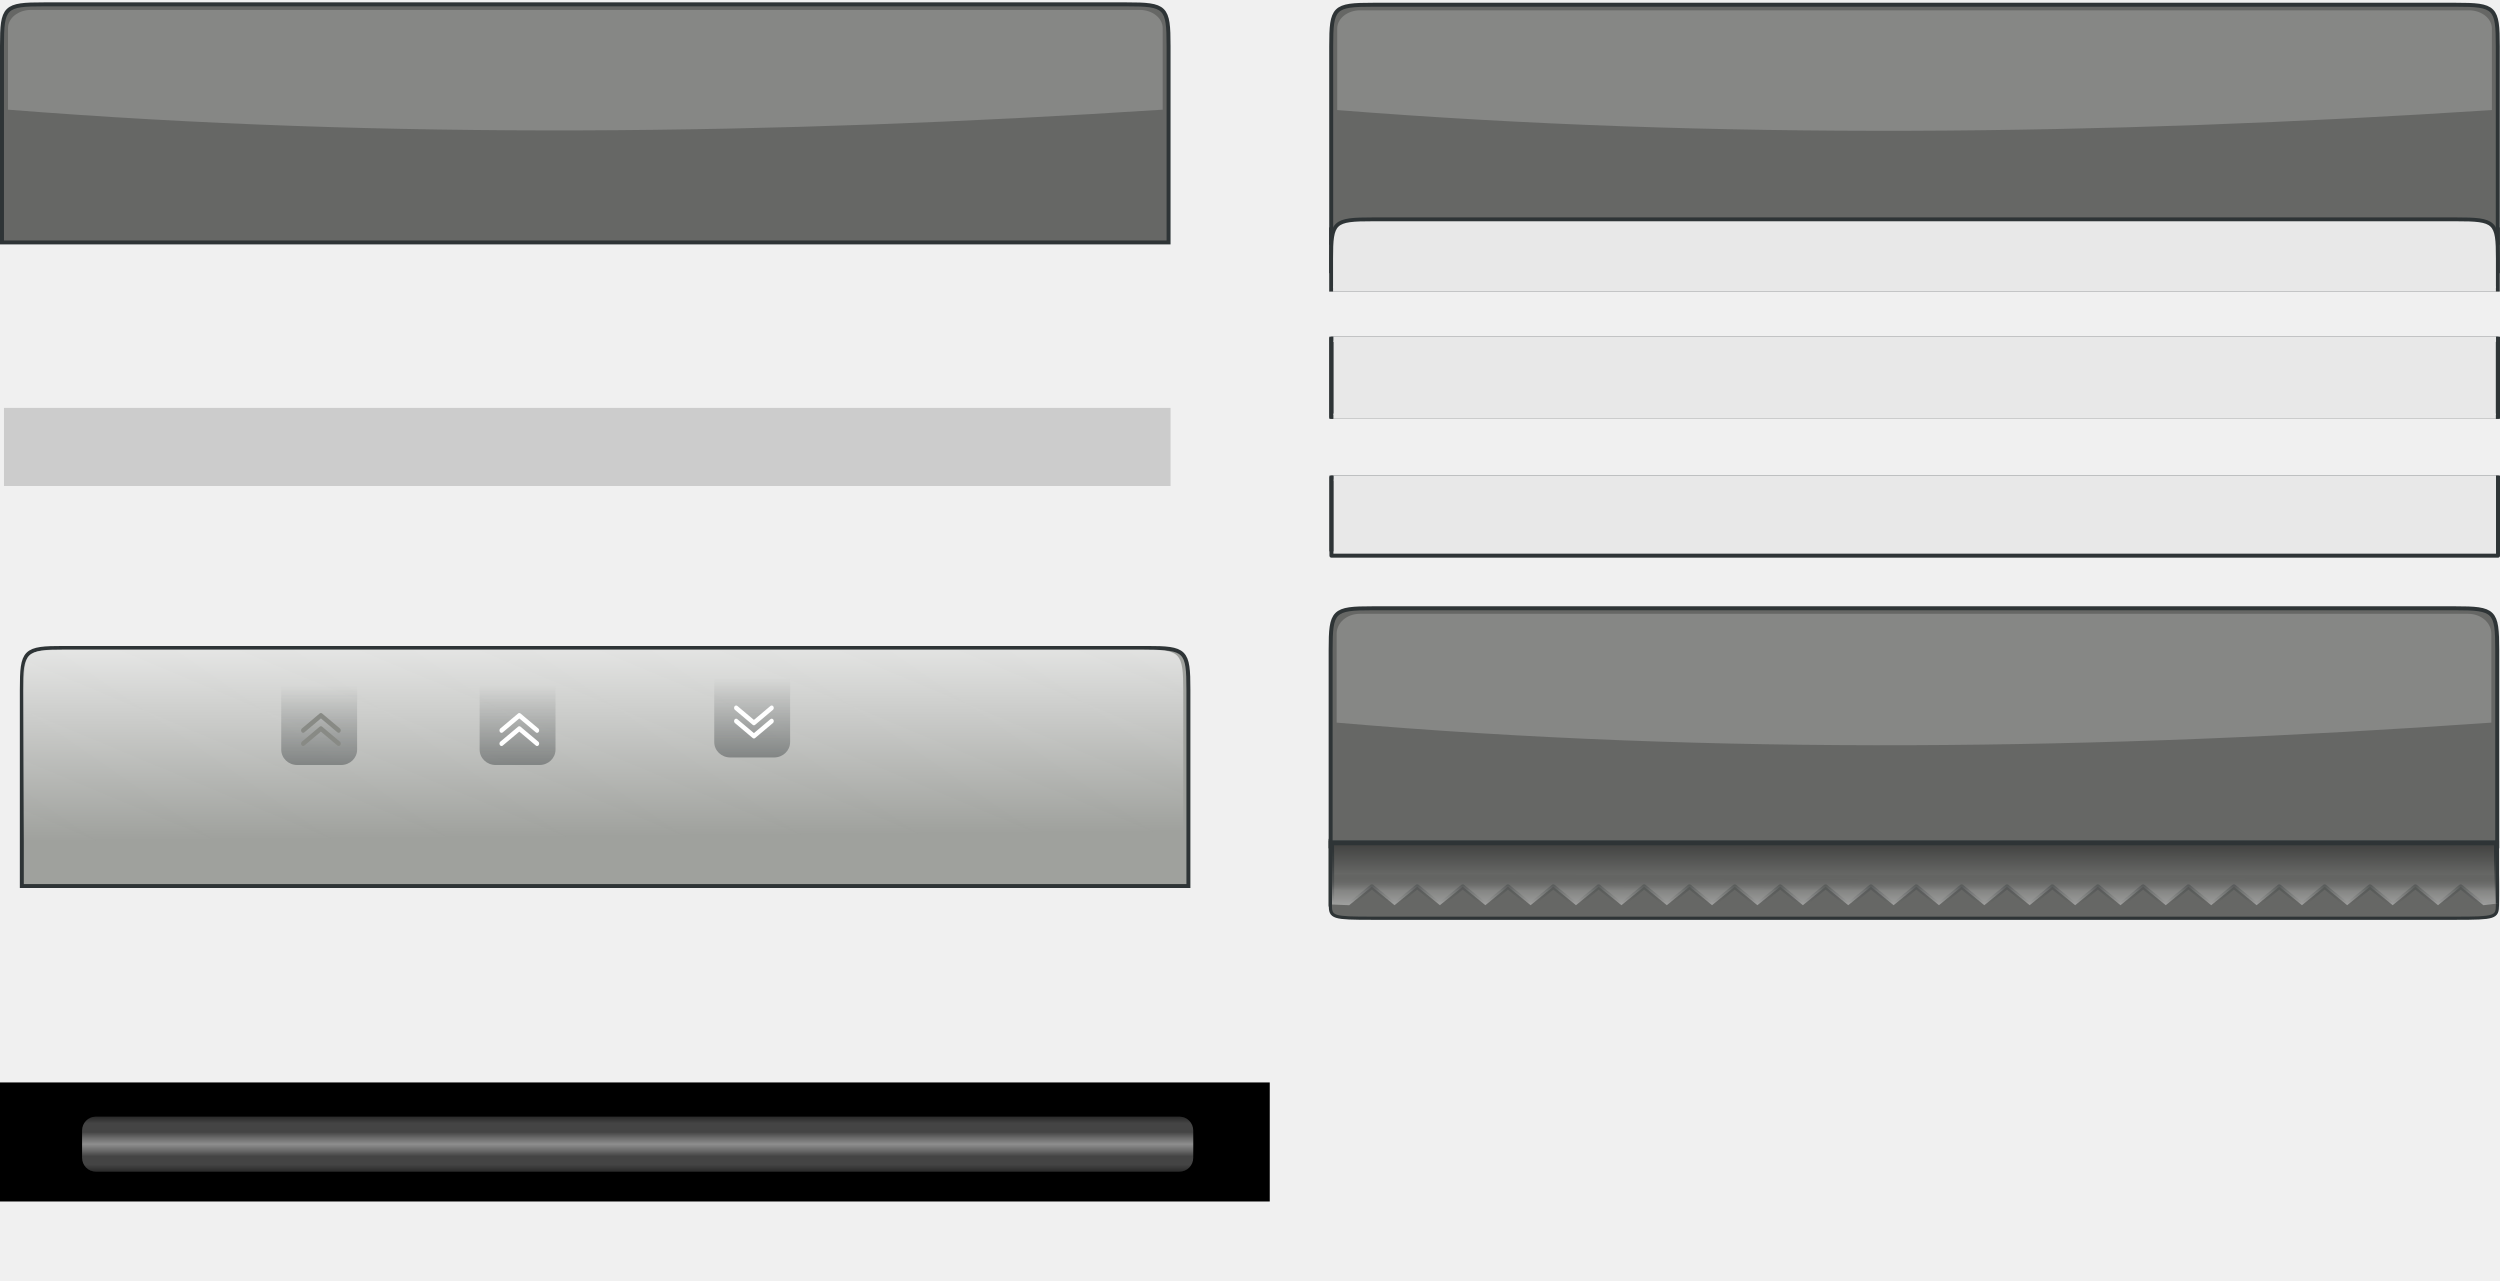
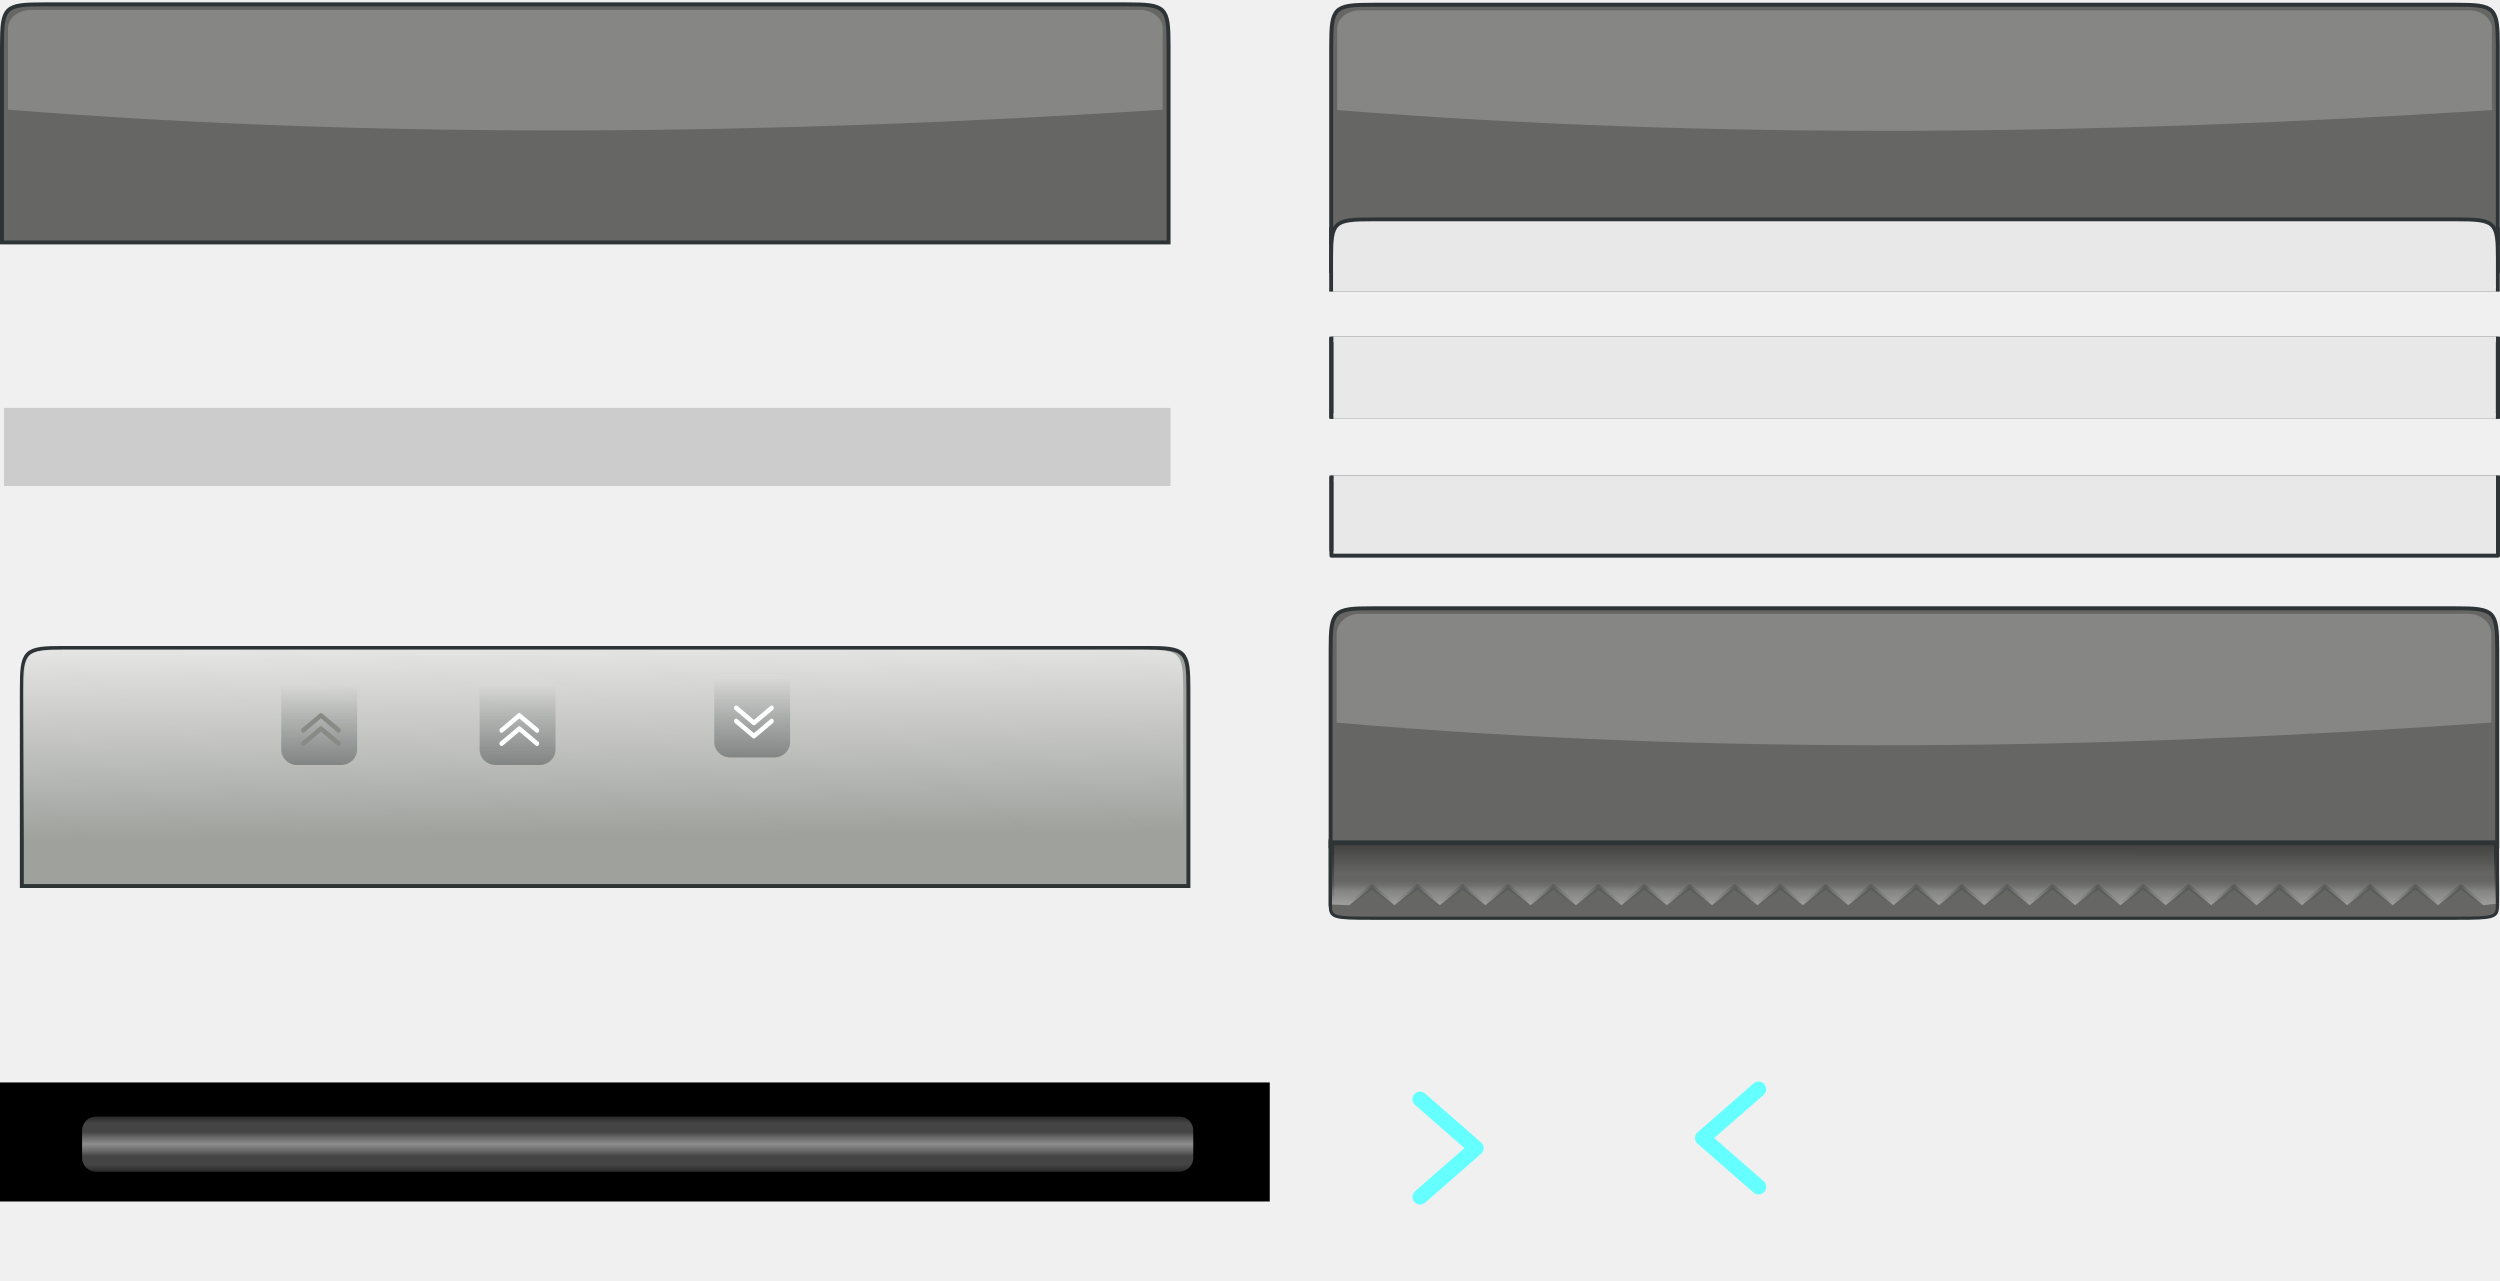
<svg xmlns="http://www.w3.org/2000/svg" xmlns:xlink="http://www.w3.org/1999/xlink" width="630.043" height="322.796" id="svg2465" version="1.0">
  <defs id="defs2467">
    <linearGradient id="linearGradient4217">
      <stop style="stop-color:#000000;stop-opacity:0.392;" offset="0" id="stop4219" />
      <stop id="stop4239" offset="0.125" style="stop-color:#000000;stop-opacity:0;" />
      <stop style="stop-color:#000000;stop-opacity:0;" offset="0.25" id="stop7160" />
      <stop id="stop4223" offset="0.28" style="stop-color:#ffffff;stop-opacity:0;" />
      <stop style="stop-color:#ffffff;stop-opacity:0.196;" offset="0.38" id="stop4241" />
      <stop id="stop4247" offset="0.5" style="stop-color:#ffffff;stop-opacity:0.392;" />
      <stop id="stop4245" offset="0.62" style="stop-color:#ffffff;stop-opacity:0.196;" />
      <stop id="stop4243" offset="0.72" style="stop-color:#ffffff;stop-opacity:0;" />
      <stop style="stop-color:#000000;stop-opacity:0;" offset="0.75" id="stop7162" />
      <stop style="stop-color:#000000;stop-opacity:0;" offset="0.88" id="stop4237" />
      <stop style="stop-color:#000000;stop-opacity:0.392;" offset="1" id="stop4221" />
    </linearGradient>
    <linearGradient id="linearGradient3447">
      <stop style="stop-color:#2e3436;stop-opacity:1;" offset="0" id="stop3449" />
      <stop style="stop-color:#2e3436;stop-opacity:0;" offset="1" id="stop3451" />
    </linearGradient>
    <linearGradient id="linearGradient3431">
      <stop style="stop-color:#ffffff;stop-opacity:0.392;" offset="0" id="stop3433" />
      <stop id="stop3235" offset="0.25" style="stop-color:#ffffff;stop-opacity:0.196;" />
      <stop style="stop-color:#000000;stop-opacity:0;" offset="0.5" id="stop3237" />
      <stop id="stop3239" offset="0.75" style="stop-color:#000000;stop-opacity:0.196;" />
      <stop style="stop-color:#000000;stop-opacity:0.392;" offset="1" id="stop3435" />
    </linearGradient>
    <linearGradient id="linearGradient3450">
      <stop id="stop3452" offset="0" style="stop-color:#fdfdfd;stop-opacity:1" />
      <stop id="stop3454" offset="1" style="stop-color:#fdfdfd;stop-opacity:0" />
    </linearGradient>
    <linearGradient xlink:href="#linearGradient3450" id="linearGradient8725" gradientUnits="userSpaceOnUse" x1="585.356" y1="414.903" x2="585.907" y2="479.957" gradientTransform="translate(-455,-144.0635)" />
    <linearGradient xlink:href="#linearGradient3450" id="linearGradient8731" gradientUnits="userSpaceOnUse" x1="585.356" y1="414.903" x2="585.907" y2="479.957" gradientTransform="translate(-455,-144.0635)" />
    <linearGradient xlink:href="#linearGradient3450" id="linearGradient8734" gradientUnits="userSpaceOnUse" x1="585.356" y1="414.903" x2="585.907" y2="479.957" gradientTransform="translate(-455,-144.0635)" />
    <linearGradient xlink:href="#linearGradient3450" id="linearGradient8737" gradientUnits="userSpaceOnUse" x1="585.356" y1="414.903" x2="585.907" y2="479.957" gradientTransform="translate(-455,-144.0635)" />
    <linearGradient xlink:href="#linearGradient3450" id="linearGradient8780" gradientUnits="userSpaceOnUse" gradientTransform="matrix(0.9945584,0,0,1,-332.3571,0.3957932)" x1="585.356" y1="414.903" x2="585.907" y2="479.957" />
    <linearGradient xlink:href="#linearGradient3447" id="linearGradient8786" gradientUnits="userSpaceOnUse" gradientTransform="matrix(1,0,0,-1.020734,-90.4375,723.0666)" x1="375" y1="97.781" x2="375" y2="117.375" />
    <linearGradient xlink:href="#linearGradient3450" id="linearGradient9758" gradientUnits="userSpaceOnUse" x1="585.356" y1="414.903" x2="585.907" y2="479.957" />
    <linearGradient xlink:href="#linearGradient3450" id="linearGradient9764" gradientUnits="userSpaceOnUse" x1="585.356" y1="414.903" x2="585.907" y2="479.957" />
    <linearGradient xlink:href="#linearGradient3450" id="linearGradient9767" gradientUnits="userSpaceOnUse" x1="585.356" y1="414.903" x2="585.907" y2="479.957" />
    <linearGradient xlink:href="#linearGradient3450" id="linearGradient9770" gradientUnits="userSpaceOnUse" x1="585.356" y1="414.903" x2="585.907" y2="479.957" />
    <linearGradient xlink:href="#linearGradient3447" id="linearGradient9828" gradientUnits="userSpaceOnUse" gradientTransform="matrix(1,0,0,-1.020734,-149.5625,724.9666)" x1="375" y1="97.781" x2="375" y2="117.375" />
    <linearGradient xlink:href="#linearGradient3447" id="linearGradient4743" gradientUnits="userSpaceOnUse" gradientTransform="matrix(1,0,0,-1.020734,-199.5625,724.9666)" x1="375" y1="97.781" x2="375" y2="117.375" />
    <linearGradient xlink:href="#linearGradient3431" id="linearGradient12719" gradientUnits="userSpaceOnUse" gradientTransform="matrix(1.000082,0,0,0.6124611,-0.1728153,472.5315)" x1="572.474" y1="683.168" x2="572.483" y2="656.058" />
    <linearGradient xlink:href="#linearGradient3447" id="linearGradient12721" gradientUnits="userSpaceOnUse" gradientTransform="matrix(1.000082,0,0,0.6124611,-0.1728153,472.5315)" x1="560.921" y1="659.099" x2="560.864" y2="681.591" />
    <linearGradient xlink:href="#linearGradient4217" id="linearGradient5220" x1="160.703" y1="295.281" x2="160.703" y2="281.438" gradientUnits="userSpaceOnUse" />
  </defs>
  <g id="layer1" transform="translate(-95,-432.3622)">
    <rect y="705.158" x="95" height="30" width="320" id="rect4703" style="fill:#000000;fill-opacity:1;fill-rule:nonzero;stroke:#ffffff;stroke-width:0;stroke-linecap:square;stroke-linejoin:miter;stroke-miterlimit:4;stroke-dasharray:none;stroke-opacity:1" />
    <g id="g8774" transform="translate(5,162.7958)">
      <path clip-rule="evenodd" d="M 95.5,443.362 C 95.5,433.482 96.13,432.862 106.07,432.862 L 378.93,432.862 C 388.87,432.862 389.5,433.482 389.5,443.362 L 389.5,492.862 L 95.5,492.862 L 95.5,443.362 z " id="path8776" style="fill:#9fa19d;fill-opacity:1;fill-rule:evenodd;stroke:#2e3436;stroke-opacity:1" />
      <path style="fill:url(#linearGradient8780);fill-opacity:1;fill-rule:evenodd;stroke:none;stroke-opacity:1" id="path8778" d="M 95.8,443.758 C 95.8,433.878 96.427,433.258 106.312,433.258 L 377.688,433.258 C 387.573,433.258 388.2,433.878 388.2,443.758 L 388.2,493.258 L 95.8,493.258 L 95.8,443.758 z " clip-rule="evenodd" />
    </g>
    <g id="tail">
      <path id="path4208" d="M 430.542,552.715 L 430.542,572.403 L 724.542,572.403 L 724.542,552.715 L 430.542,552.715 z " style="fill:#e8e8e8;fill-opacity:1;fill-rule:evenodd;stroke:#2e3436;stroke-linecap:round;stroke-linejoin:round;stroke-opacity:1" />
      <path id="path4210" d="M 431.693,552.869 L 723.392,552.869" style="fill:none;fill-opacity:1;fill-rule:evenodd;stroke:#e8e8e8;stroke-width:1.304;stroke-linecap:square;stroke-linejoin:miter;stroke-miterlimit:0;stroke-dasharray:none;stroke-opacity:1" />
      <path id="path4212" d="M 430.542,552.715 L 430.542,570.81" style="fill:#2e609c;fill-opacity:1;fill-rule:evenodd;stroke:#2e3436;stroke-width:1;stroke-linecap:square;stroke-linejoin:miter;stroke-miterlimit:4;stroke-dasharray:none;stroke-opacity:1" />
      <path id="path4214" d="M 724.542,552.715 L 724.542,570.81" style="fill:#2e609c;fill-opacity:1;fill-rule:evenodd;stroke:#2e3436;stroke-width:1;stroke-linecap:square;stroke-linejoin:miter;stroke-miterlimit:4;stroke-dasharray:none;stroke-opacity:1" />
    </g>
    <g id="body">
      <path id="path4218" d="M 430.521,517.716 L 430.521,537.403 L 724.521,537.403 L 724.521,517.716 L 430.521,517.716 z " style="fill:#e8e8e8;fill-opacity:1;fill-rule:evenodd;stroke:#2e3436;stroke-linecap:round;stroke-linejoin:round;stroke-opacity:1" />
      <path id="path4222" d="M 430.521,517.736 L 430.521,537.381" style="fill:none;fill-rule:evenodd;stroke:#2e3436;stroke-width:1.042;stroke-linecap:square;stroke-linejoin:miter;stroke-miterlimit:4;stroke-dasharray:none;stroke-opacity:1" />
      <path id="path4224" d="M 724.521,517.736 L 724.521,537.381" style="fill:none;fill-rule:evenodd;stroke:#2e3436;stroke-width:1.042;stroke-linecap:square;stroke-linejoin:miter;stroke-miterlimit:4;stroke-dasharray:none;stroke-opacity:1" />
      <path id="path4226" d="M 431.695,537.254 L 723.347,537.254" style="fill:none;fill-rule:evenodd;stroke:#e8e8e8;stroke-width:1.304;stroke-linecap:square;stroke-linejoin:miter;stroke-miterlimit:0;stroke-dasharray:none;stroke-opacity:1" />
      <path id="path4220" d="M 431.691,517.864 L 723.39,517.864" style="fill:none;fill-rule:evenodd;stroke:#e8e8e8;stroke-width:1.304;stroke-linecap:square;stroke-linejoin:miter;stroke-miterlimit:0;stroke-dasharray:none;stroke-opacity:1" />
    </g>
    <g id="expand_button">
      <path style="opacity:0.4;fill:url(#linearGradient8786);fill-opacity:1;fill-rule:evenodd;stroke:none;stroke-width:0.846;stroke-miterlimit:4;stroke-dasharray:none;stroke-dashoffset:0;stroke-opacity:1" d="M 279.062,623.258 C 276.797,623.258 275,621.527 275,619.366 L 275,603.258 L 294.125,603.258 L 294.125,619.366 C 294.125,621.527 292.328,623.258 290.062,623.258 L 279.062,623.258 z " id="path27266" />
      <g transform="matrix(0.8598046,0,0,0.9999998,112.8937,362.794)" id="g27268">
        <path style="fill:none;fill-rule:evenodd;stroke:#ffffff;stroke-width:1.218;stroke-linecap:round;stroke-linejoin:round;stroke-miterlimit:4;stroke-dasharray:none;stroke-opacity:1" d="M 194.963,251.299 L 200.169,255.071 L 205.375,251.299 L 205.375,251.299 L 205.375,251.299" id="path27270" />
        <path style="fill:none;fill-rule:evenodd;stroke:#ffffff;stroke-width:1.218;stroke-linecap:round;stroke-linejoin:round;stroke-miterlimit:4;stroke-dasharray:none;stroke-opacity:1" d="M 194.963,247.973 L 200.169,251.745 L 205.375,247.973 L 205.375,247.973 L 205.375,247.973" id="path27272" />
      </g>
    </g>
    <path id="path7526" d="M 430.502,490.018 L 430.502,508.722" style="fill:url(#linearGradient9770);fill-opacity:1;fill-rule:evenodd;stroke:none;stroke-width:1;stroke-linecap:square;stroke-linejoin:miter;stroke-miterlimit:4;stroke-dasharray:none;stroke-opacity:1" />
    <path id="path7528" d="M 431.001,508.612 L 723.999,508.612" style="fill:url(#linearGradient9767);fill-opacity:1;fill-rule:evenodd;stroke:none;stroke-width:1.205;stroke-linecap:butt;stroke-linejoin:miter;stroke-miterlimit:0;stroke-dasharray:none;stroke-opacity:1" />
    <path id="path7530" d="M 724.502,490.017 L 724.502,508.721" style="fill:url(#linearGradient9764);fill-opacity:1;fill-rule:evenodd;stroke:none;stroke-width:1;stroke-linecap:square;stroke-linejoin:miter;stroke-miterlimit:0;stroke-dasharray:none;stroke-opacity:1" />
    <path style="fill:url(#linearGradient9758);fill-opacity:1;fill-rule:evenodd;stroke:none;stroke-width:1.304;stroke-linecap:square;stroke-linejoin:miter;stroke-miterlimit:0;stroke-dasharray:none;stroke-opacity:1" d="M 431.75,508.514 L 723.35,508.514" id="path7534" />
    <path style="fill:url(#linearGradient8737);fill-opacity:1;fill-rule:evenodd;stroke:none;stroke-width:1;stroke-linecap:square;stroke-linejoin:miter;stroke-miterlimit:4;stroke-dasharray:none;stroke-opacity:1" d="M -24.498,345.955 L -24.498,364.658" id="path8702" />
    <path style="fill:url(#linearGradient8734);fill-opacity:1;fill-rule:evenodd;stroke:none;stroke-width:1.205;stroke-linecap:butt;stroke-linejoin:miter;stroke-miterlimit:0;stroke-dasharray:none;stroke-opacity:1" d="M -23.999,364.549 L 268.999,364.549" id="path8704" />
    <path style="fill:url(#linearGradient8731);fill-opacity:1;fill-rule:evenodd;stroke:none;stroke-width:1;stroke-linecap:square;stroke-linejoin:miter;stroke-miterlimit:0;stroke-dasharray:none;stroke-opacity:1" d="M 269.502,345.954 L 269.502,364.657" id="path8706" />
    <path id="path8710" d="M -23.25,364.451 L 268.35,364.451" style="fill:url(#linearGradient8725);fill-opacity:1;fill-rule:evenodd;stroke:none;stroke-width:1.304;stroke-linecap:square;stroke-linejoin:miter;stroke-miterlimit:0;stroke-dasharray:none;stroke-opacity:1" />
    <g id="collapse_button">
      <path id="path9814" d="M 219.938,625.158 C 217.672,625.158 215.875,623.427 215.875,621.266 L 215.875,605.158 L 235,605.158 L 235,621.266 C 235,623.427 233.203,625.158 230.938,625.158 L 219.938,625.158 z " style="opacity:0.4;fill:url(#linearGradient9828);fill-opacity:1;fill-rule:evenodd;stroke:none;stroke-width:0.846;stroke-miterlimit:4;stroke-dasharray:none;stroke-dashoffset:0;stroke-opacity:1" />
      <g id="g9816" transform="matrix(0.8598046,0,0,-0.9999998,53.76873,867.7373)">
        <path id="path9818" d="M 194.963,251.299 L 200.169,255.071 L 205.375,251.299 L 205.375,251.299 L 205.375,251.299" style="fill:none;fill-rule:evenodd;stroke:#ffffff;stroke-width:1.218;stroke-linecap:round;stroke-linejoin:round;stroke-miterlimit:4;stroke-dasharray:none;stroke-opacity:1" />
        <path id="path9820" d="M 194.963,247.973 L 200.169,251.745 L 205.375,247.973 L 205.375,247.973 L 205.375,247.973" style="fill:none;fill-rule:evenodd;stroke:#ffffff;stroke-width:1.218;stroke-linecap:round;stroke-linejoin:round;stroke-miterlimit:4;stroke-dasharray:none;stroke-opacity:1" />
      </g>
    </g>
    <g id="collapse_button_grayed_out">
      <path style="opacity:0.4;fill:url(#linearGradient4743);fill-opacity:1;fill-rule:evenodd;stroke:none;stroke-width:0.846;stroke-miterlimit:4;stroke-dasharray:none;stroke-dashoffset:0;stroke-opacity:1" d="M 169.938,625.158 C 167.672,625.158 165.875,623.427 165.875,621.266 L 165.875,605.158 L 185,605.158 L 185,621.266 C 185,623.427 183.203,625.158 180.938,625.158 L 169.938,625.158 z " id="path4711" />
      <g style="stroke:#888a85;stroke-opacity:1;fill:none" transform="matrix(0.8598046,0,0,-0.9999998,3.76873,867.7373)" id="g4713">
        <path style="fill:none;fill-rule:evenodd;stroke:#888a85;stroke-width:1.218;stroke-linecap:round;stroke-linejoin:round;stroke-miterlimit:4;stroke-dasharray:none;stroke-opacity:1" d="M 194.963,251.299 L 200.169,255.071 L 205.375,251.299 L 205.375,251.299 L 205.375,251.299" id="path4715" />
        <path style="fill:none;fill-rule:evenodd;stroke:#888a85;stroke-width:1.218;stroke-linecap:round;stroke-linejoin:round;stroke-miterlimit:4;stroke-dasharray:none;stroke-opacity:1" d="M 194.963,247.973 L 200.169,251.745 L 205.375,247.973 L 205.375,247.973 L 205.375,247.973" id="path4717" />
      </g>
    </g>
    <g id="active_overlay" transform="translate(-1021.752,580.757)">
      <path d="M 1137.437,136.493 C 1137.437,134.586 1138.99,133.035 1140.9,133.035 L 1414.005,133.035 C 1415.914,133.035 1417.468,134.586 1417.468,136.493 L 1417.468,143.409 C 1417.468,145.315 1415.914,146.866 1414.005,146.866 L 1140.9,146.866 C 1138.99,146.866 1137.437,145.315 1137.437,143.409 L 1137.437,136.493 z " style="fill:#444444;fill-opacity:1;fill-rule:evenodd;stroke:none;stroke-opacity:1" id="path6373" />
      <path style="fill-opacity:1.0;fill-rule:evenodd;stroke:none;stroke-opacity:1;opacity:1;fill:url(#linearGradient5220)" d="M 24.156 281.438 C 22.247 281.437 20.688 283 20.688 284.906 L 20.688 287.156 L 20.688 289.562 L 20.688 291.812 C 20.688 293.719 22.247 295.281 24.156 295.281 L 297.25 295.281 C 299.16 295.281 300.719 293.719 300.719 291.812 L 300.719 289.562 L 300.719 287.156 L 300.719 284.906 C 300.719 283 299.16 281.438 297.25 281.438 L 24.156 281.438 z " id="path6375" transform="translate(1116.752,-148.3948)" />
    </g>
    <path id="body_background" d="M 96,535.158 L 96,554.846 L 390,554.846 L 390,535.158 L 96,535.158 z " style="opacity:0.15;fill:#000000;fill-opacity:1;fill-rule:evenodd;stroke:none;stroke-linecap:round;stroke-linejoin:round;stroke-opacity:1" />
    <g id="head" transform="translate(-330,47.90016)">
      <path style="fill:#666765;fill-opacity:1;fill-rule:evenodd;stroke:#2e3436;stroke-opacity:1" id="path12573" d="M 760.484,396.158 C 760.484,386.278 761.114,385.658 771.054,385.658 L 1043.914,385.658 C 1053.854,385.658 1054.484,386.278 1054.484,396.158 L 1054.484,445.658 L 760.484,445.658 L 760.484,396.158 z " clip-rule="evenodd" />
      <path style="fill:none;fill-opacity:0;fill-rule:evenodd;stroke:#2e3436;stroke-width:0.759;stroke-linecap:square;stroke-linejoin:miter;stroke-miterlimit:4;stroke-dasharray:none;stroke-opacity:1" d="M 760.35,442.155 L 760.35,452.926" id="path12575" />
      <path style="fill:none;fill-rule:evenodd;stroke:#444444;stroke-width:0.915;stroke-linecap:butt;stroke-linejoin:miter;stroke-miterlimit:0;stroke-dasharray:none;stroke-opacity:1" d="M 760.85,452.863 L 1054.117,452.863" id="path12577" />
      <path style="fill:none;fill-opacity:0;fill-rule:evenodd;stroke:#2e3436;stroke-width:0.759;stroke-linecap:square;stroke-linejoin:miter;stroke-miterlimit:0;stroke-dasharray:none;stroke-opacity:1" d="M 1054.62,442.155 L 1054.62,452.926" id="path12579" />
      <path style="fill:#e8e8e8;fill-opacity:1;fill-rule:evenodd;stroke:#2e3436;stroke-width:0.97;stroke-linecap:round;stroke-linejoin:miter;stroke-opacity:1" d="M 770.968,439.74 C 761.086,439.74 760.466,440.324 760.466,449.619 L 760.466,457.469 L 1054.501,457.469 L 1054.501,449.619 C 1054.501,440.324 1053.881,439.74 1044,439.74 L 770.968,439.74 z " id="path12581" />
      <path id="path12583" d="M 761.604,457.323 L 1053.361,457.323" style="fill:none;fill-opacity:1;fill-rule:evenodd;stroke:#e8e8e8;stroke-width:1.3;stroke-linecap:square;stroke-linejoin:miter;stroke-miterlimit:0;stroke-dasharray:none;stroke-opacity:1" />
      <path style="fill:#ffffff;fill-opacity:1;stroke:none;stroke-width:1.051;stroke-linecap:round;stroke-linejoin:round;stroke-miterlimit:4;stroke-dashoffset:1.088;stroke-opacity:1;opacity:0.21" d="M 767.799,387.058 C 764.587,387.058 762,389.119 762,391.655 L 762,412.201 C 857.607,419.772 954.832,418.545 1053,412.201 L 1053,391.655 C 1053,389.119 1050.412,387.058 1047.2,387.058 L 767.799,387.058 z " id="path28191" />
    </g>
    <g id="track" transform="translate(-634.9837,7.799997)">
      <path clip-rule="evenodd" d="M 730.484,436.158 C 730.484,426.278 731.114,425.658 741.054,425.658 L 1013.914,425.658 C 1023.854,425.658 1024.484,426.278 1024.484,436.158 L 1024.484,485.658 L 730.484,485.658 L 730.484,436.158 z " id="path12609" style="fill:#666765;fill-opacity:1;fill-rule:evenodd;stroke:#2e3436;stroke-opacity:1" />
      <path id="path12621" d="M 737.799,427.058 C 734.587,427.058 732,429.119 732,431.655 L 732,452.201 C 827.607,459.772 924.832,458.545 1023,452.201 L 1023,431.655 C 1023,429.119 1020.412,427.058 1017.201,427.058 L 737.799,427.058 z " style="fill:#ffffff;fill-opacity:1;stroke:none;stroke-width:1.051;stroke-linecap:round;stroke-linejoin:round;stroke-miterlimit:4;stroke-dashoffset:1.088;stroke-opacity:1;opacity:0.21" />
    </g>
+     <path id="selection_left" style="fill:none;fill-opacity:1;fill-rule:evenodd;stroke:#66ffff;stroke-width:3.843;stroke-linecap:round;stroke-linejoin:miter;stroke-miterlimit:4;stroke-dasharray:none;stroke-opacity:1" d="M 452.884,709.398 C 466.982,721.708 466.982,721.708 466.982,721.708 M 452.885,734.017 C 466.983,721.706 466.983,721.706 466.983,721.706" />
+     <path id="selection_right" style="fill:none;fill-opacity:1;fill-rule:evenodd;stroke:#66ffff;stroke-width:3.843;stroke-linecap:round;stroke-linejoin:miter;stroke-miterlimit:4;stroke-dasharray:none;stroke-opacity:1" d="M 538.191,706.849 C 524.093,719.159 524.093,719.159 524.093,719.159 M 538.19,731.467 C 524.093,719.157 524.093,719.157 524.093,719.157" />
    <g id="collapsed_head" transform="translate(1.733551e-6,-230)">
      <g id="g12692" transform="translate(-300.1417,390)">
        <path clip-rule="evenodd" d="M 730.484,436.158 C 730.484,426.278 731.114,425.658 741.054,425.658 L 1013.914,425.658 C 1023.854,425.658 1024.484,426.278 1024.484,436.158 L 1024.484,485.658 L 730.484,485.658 L 730.484,436.158 z " id="path12694" style="fill:#666765;fill-opacity:1;fill-rule:evenodd;stroke:#2e3436;stroke-opacity:1" />
        <path id="path12696" d="M 737.799,427.058 C 734.587,427.058 732,429.305 732,432.072 L 732,454.477 C 827.607,462.734 924.832,461.396 1023,454.477 L 1023,432.072 C 1023,429.305 1020.412,427.058 1017.201,427.058 L 737.799,427.058 z " style="opacity:0.21;fill:#ffffff;fill-opacity:1;stroke:none;stroke-width:1.051;stroke-linecap:round;stroke-linejoin:round;stroke-miterlimit:4;stroke-dashoffset:1.088;stroke-opacity:1" />
      </g>
      <path clip-rule="evenodd" d="M 430.265,890.424 C 430.265,893.579 430.895,893.777 440.84,893.777 L 713.825,893.777 C 723.769,893.777 724.4,893.579 724.4,890.424 L 724.4,874.615 L 430.265,874.615 L 430.265,890.424 z " id="path12638" style="fill:#666765;fill-opacity:1;fill-rule:evenodd;stroke:#2e3436;stroke-width:0.801;stroke-miterlimit:4;stroke-dasharray:none;stroke-opacity:1" />
      <path style="fill:url(#linearGradient12719);fill-opacity:1;fill-rule:evenodd;stroke:url(#linearGradient12721);stroke-width:1.166;stroke-linecap:round;stroke-linejoin:round;stroke-opacity:1" d="M 430.613,874.798 C 430.626,876.076 430.644,877.487 430.644,879.116 L 430.644,890.314 L 435.017,890.49 L 440.732,885.82 L 446.448,890.49 L 452.163,885.82 L 457.879,890.49 L 463.626,885.82 L 469.341,890.49 L 475.026,885.82 L 480.741,890.49 L 486.457,885.82 L 492.172,890.49 L 497.888,885.82 L 503.635,890.49 L 509.35,885.82 L 515.066,890.49 L 520.781,885.82 L 526.465,890.49 L 532.181,885.82 L 537.897,890.49 L 543.643,885.82 L 549.359,890.49 L 555.074,885.82 L 560.79,890.49 L 566.506,885.82 L 572.221,890.49 L 577.937,885.82 L 583.652,890.49 L 589.368,885.82 L 595.083,890.49 L 600.799,885.82 L 606.514,890.49 L 612.23,885.82 L 617.977,890.49 L 623.692,885.82 L 629.408,890.49 L 635.092,885.82 L 640.808,890.49 L 646.523,885.82 L 652.27,890.49 L 657.986,885.82 L 663.701,890.49 L 669.417,885.82 L 675.132,890.49 L 680.848,885.82 L 686.532,890.49 L 692.279,885.82 L 697.994,890.49 L 703.71,885.82 L 709.425,890.49 L 715.141,885.82 L 720.857,890.49 L 724.417,890.063 L 724.105,879.116 C 724.105,877.472 724.122,876.051 724.136,874.798 L 430.613,874.798 z " id="path12644" />
      <path style="opacity:1;fill:none;fill-opacity:0;fill-rule:evenodd;stroke:#2e3436;stroke-width:0.709;stroke-linecap:square;stroke-linejoin:miter;stroke-miterlimit:0;stroke-dasharray:none;stroke-opacity:1" d="M 724.343,874.313 L 724.343,889.754" id="path12640" />
      <path style="fill:none;fill-opacity:0;fill-rule:evenodd;stroke:#2e3436;stroke-width:0.832;stroke-linecap:square;stroke-linejoin:miter;stroke-miterlimit:4;stroke-dasharray:none;stroke-opacity:1" d="M 430.267,874.186 L 430.267,890.421" id="path12642" />
    </g>
  </g>
</svg>
